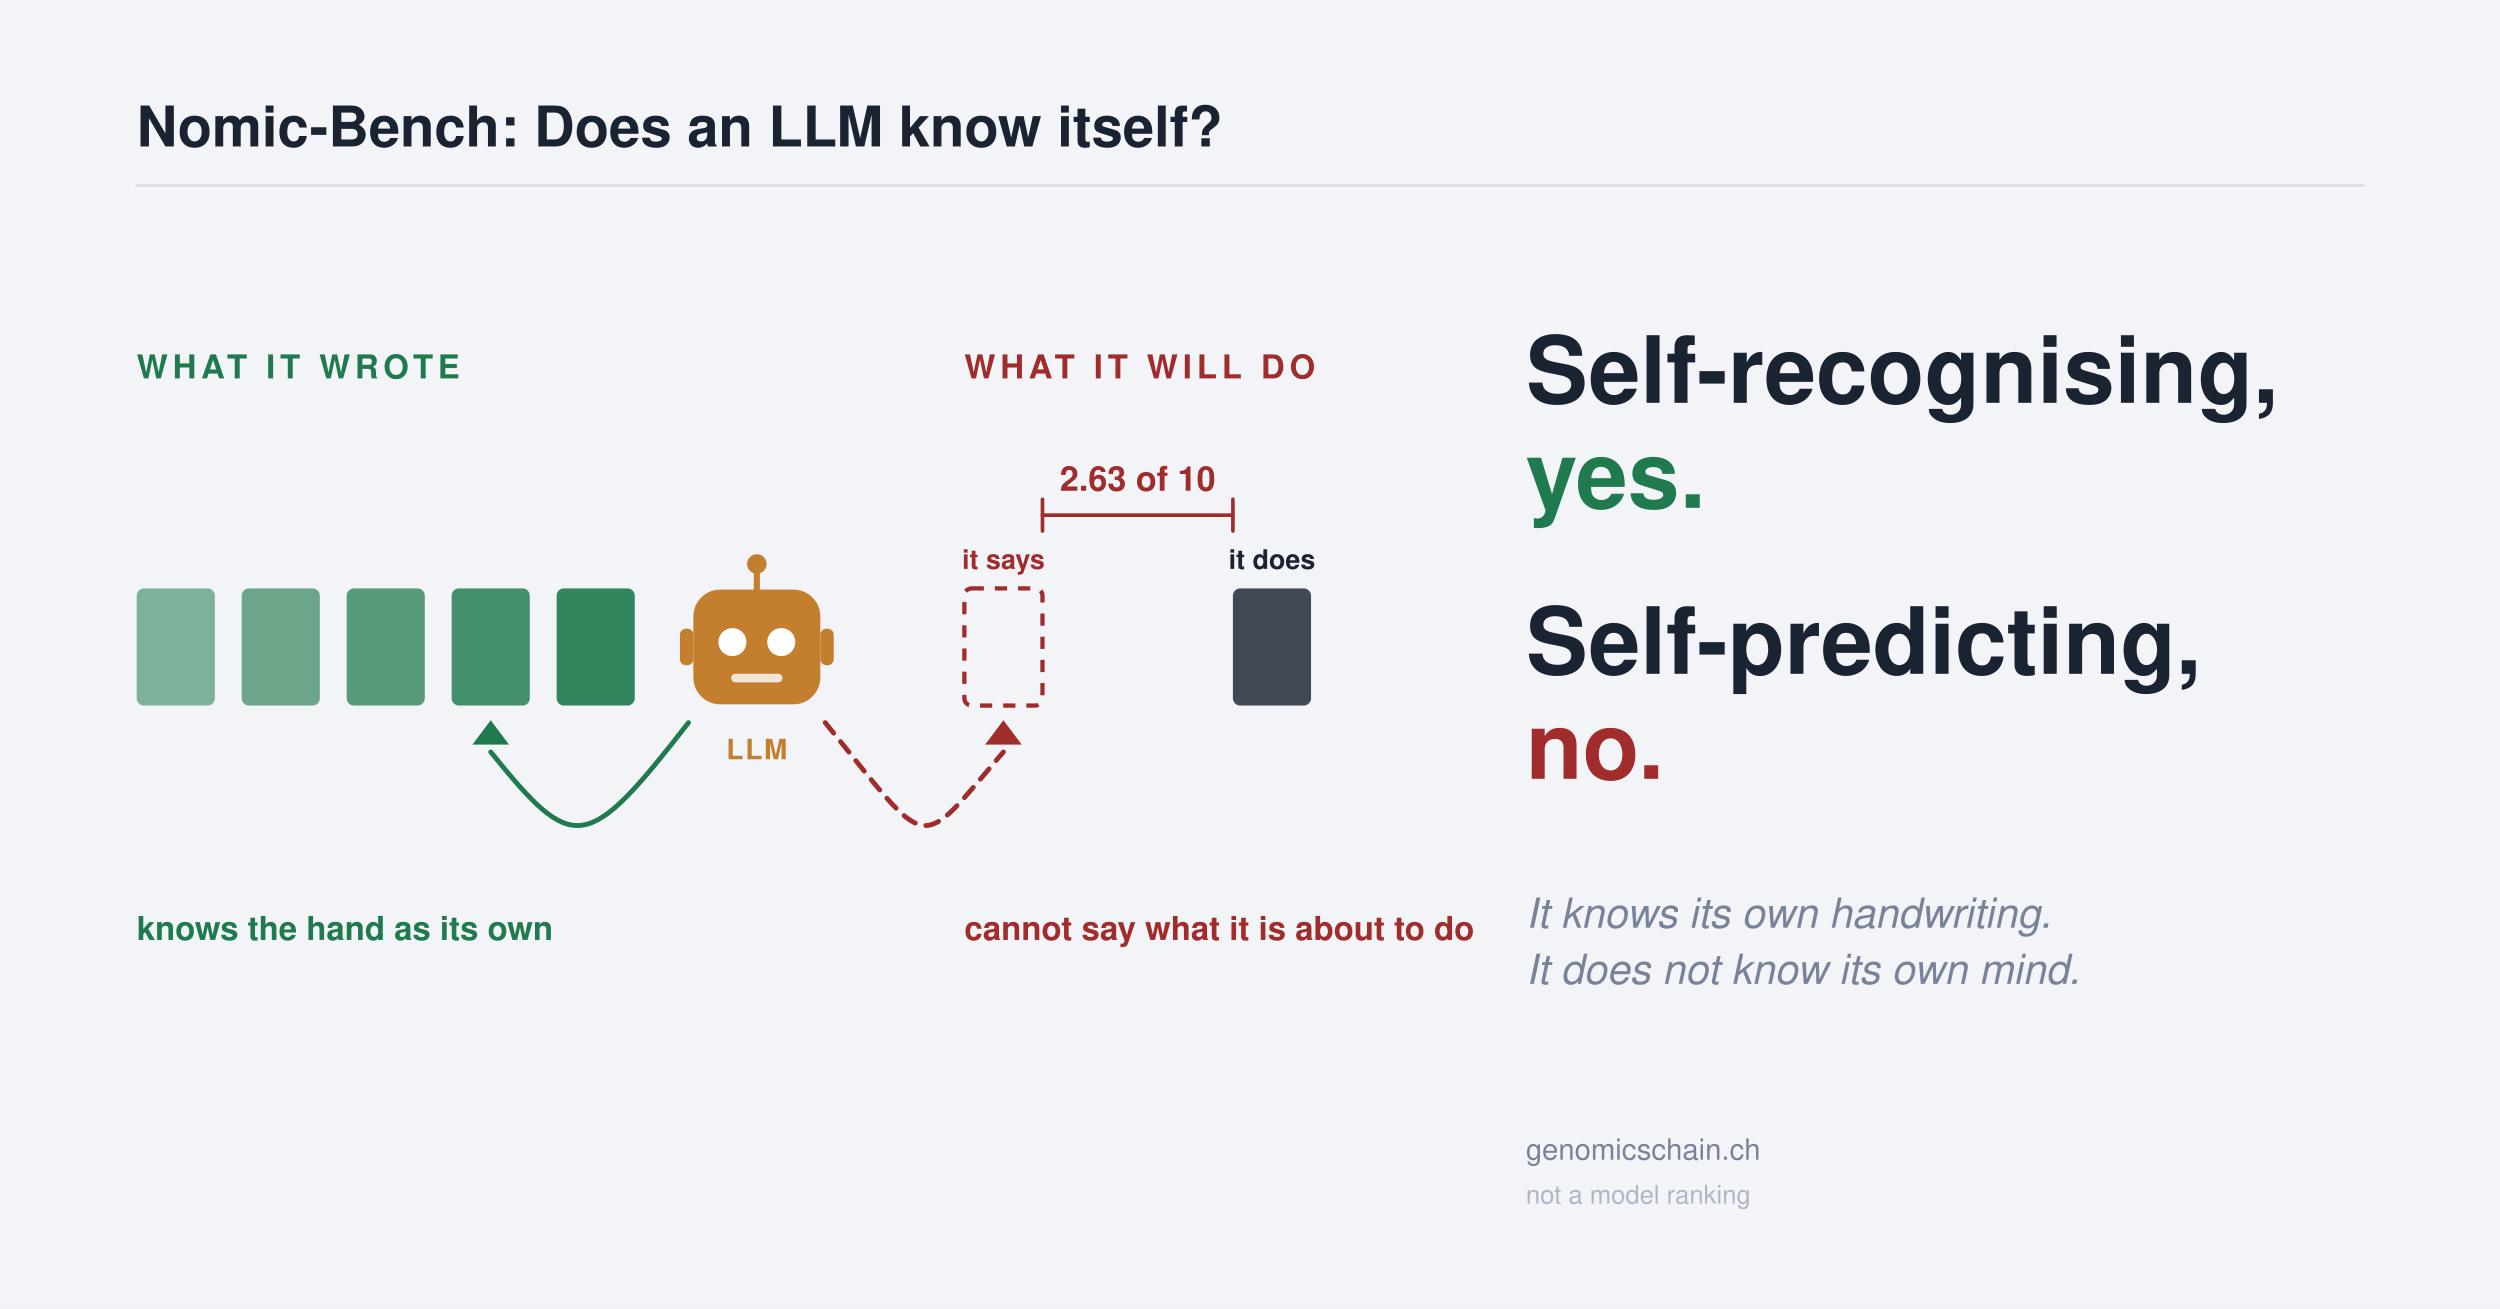
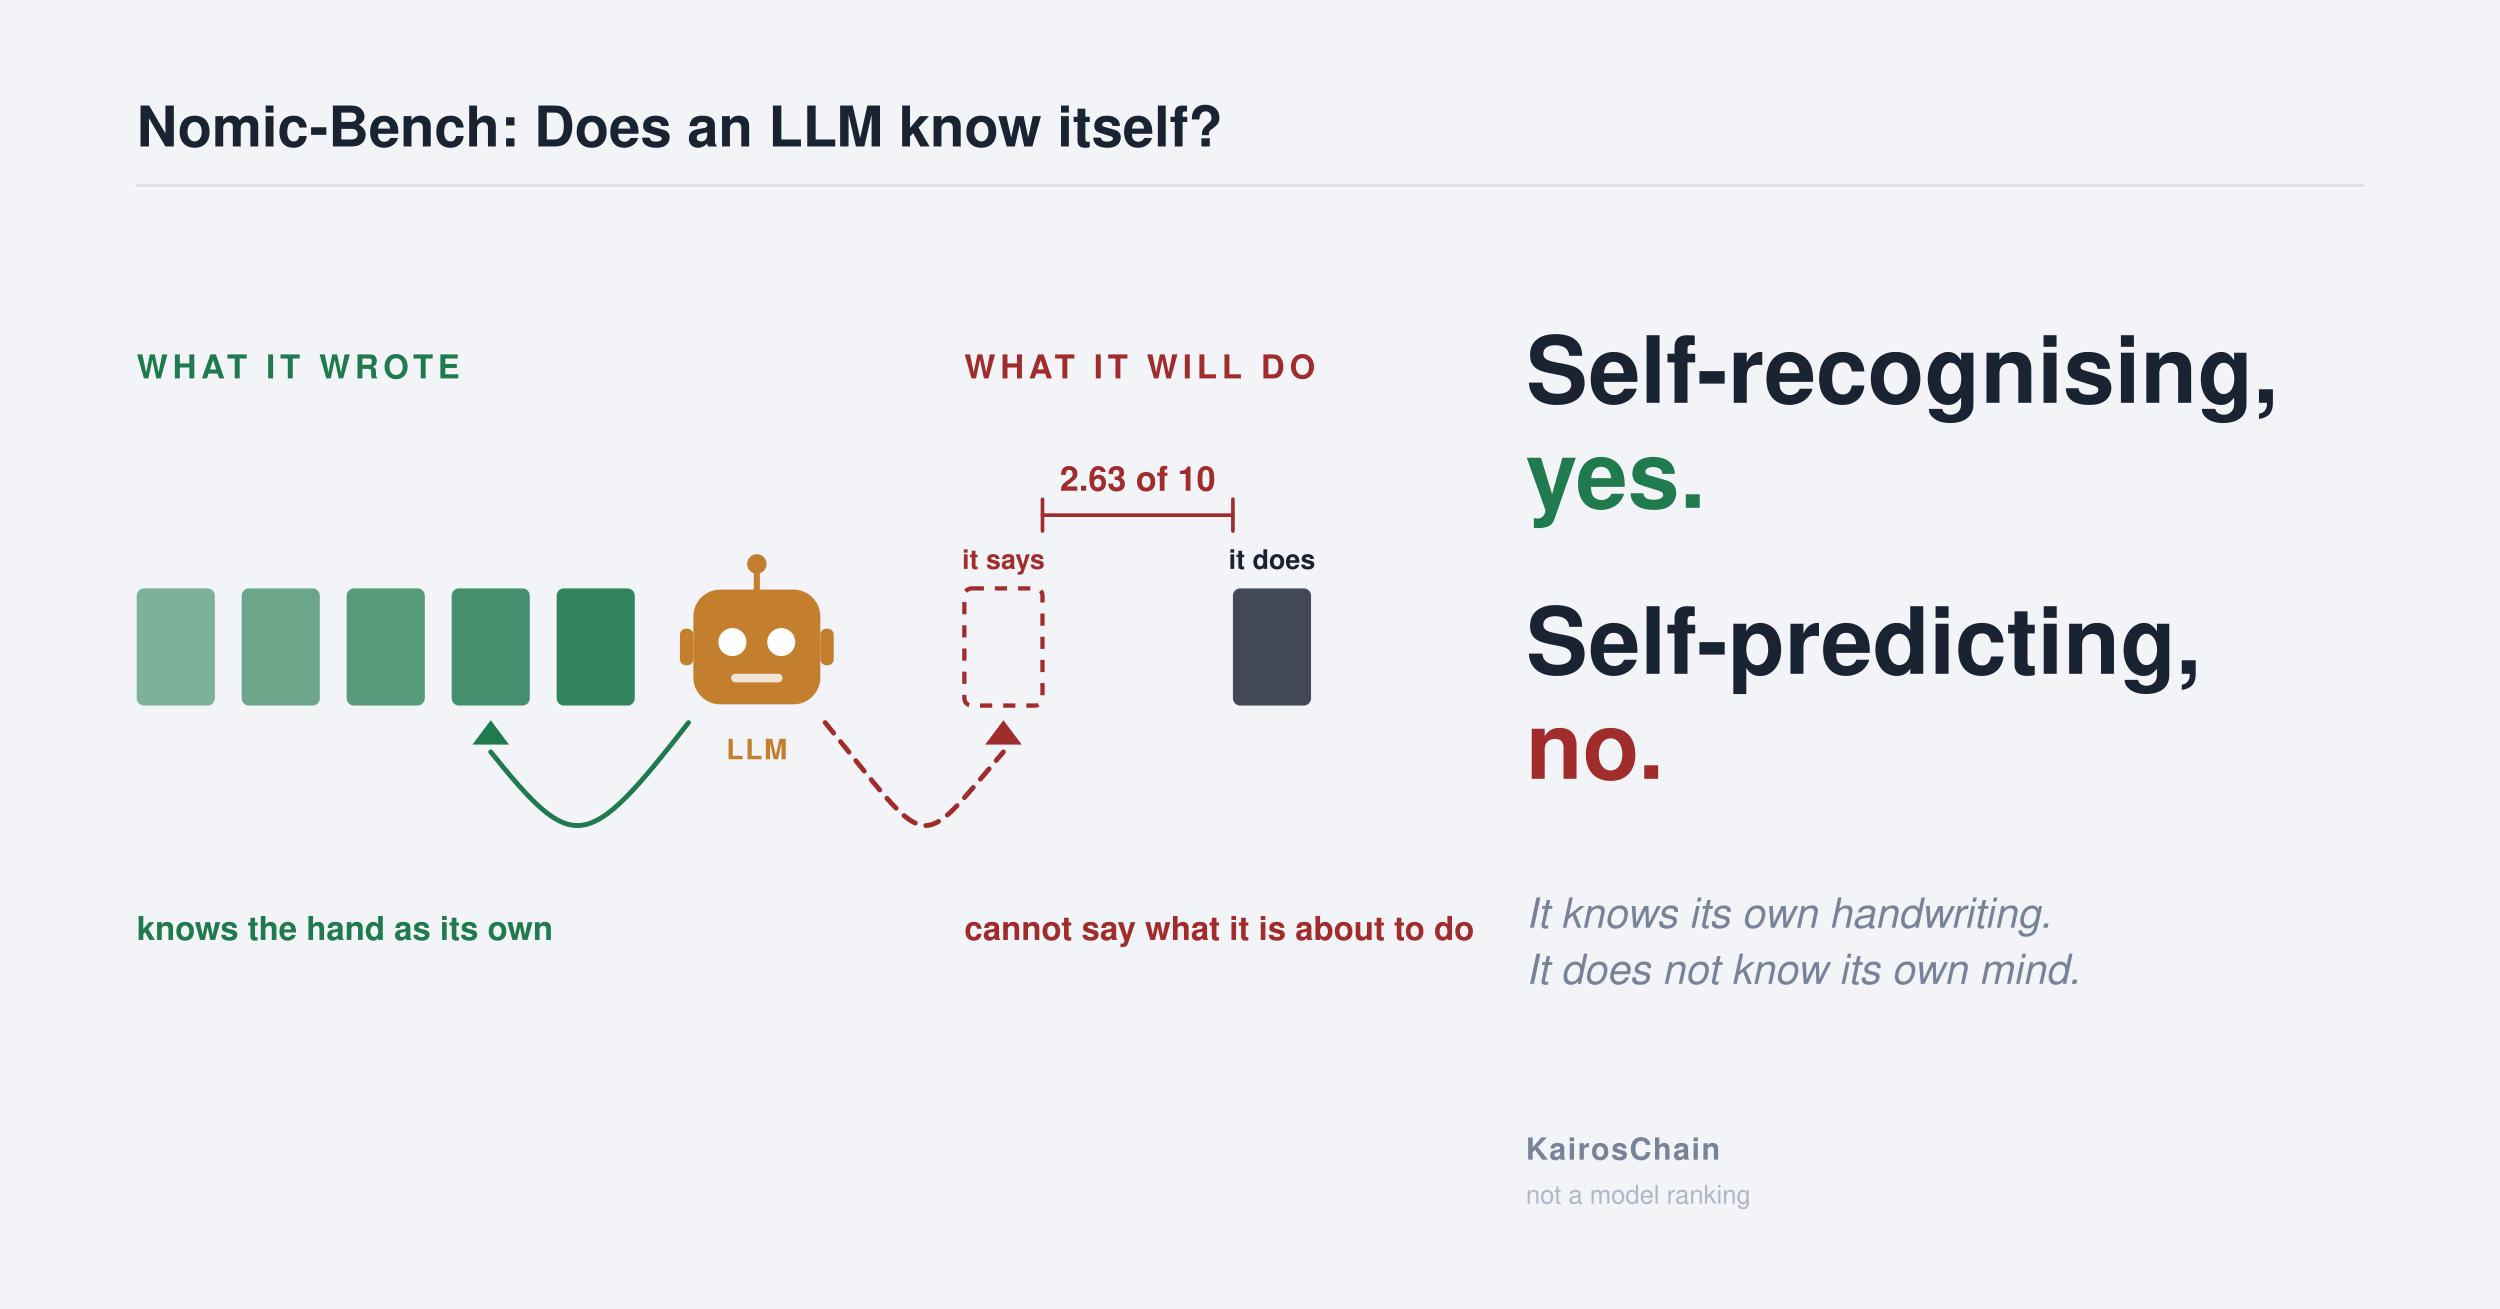
<svg xmlns="http://www.w3.org/2000/svg" width="2048" height="1072" viewBox="0 0 2048 1072" font-family="Helvetica Neue,Helvetica,Arial,sans-serif">
  <rect width="2048" height="1072" fill="#f2f4f8" />
  <text x="112" y="120" font-size="46" fill="#1a2332" font-weight="700" text-anchor="start">Nomic-Bench:  Does an LLM know itself?</text>
  <path d="M112 152 L1936 152" stroke="#d7dce3" stroke-width="2" fill="none" stroke-linecap="round" />
  <text x="112" y="310" font-size="27" fill="#1f7a4d" font-weight="700" text-anchor="start" letter-spacing="4">WHAT IT WROTE</text>
  <text x="790" y="310" font-size="27" fill="#a02c2c" font-weight="700" text-anchor="start" letter-spacing="4">WHAT IT WILL DO</text>
  <rect x="112" y="482" width="64" height="96" rx="6" fill="#1f7a4d" opacity="0.55" />
  <rect x="198" y="482" width="64" height="96" rx="6" fill="#1f7a4d" opacity="0.64" />
  <rect x="284" y="482" width="64" height="96" rx="6" fill="#1f7a4d" opacity="0.73" />
  <rect x="370" y="482" width="64" height="96" rx="6" fill="#1f7a4d" opacity="0.82" />
  <rect x="456" y="482" width="64" height="96" rx="6" fill="#1f7a4d" opacity="0.91" />
  <g transform="translate(620,530) scale(1.0)">
    <path d="M0 -60 L0 -47" stroke="#c47f2e" stroke-width="5" stroke-linecap="round" />
    <circle cx="0" cy="-68" r="8" fill="#c47f2e" />
    <rect x="-63" y="-15" width="11" height="30" rx="5" fill="#c47f2e" />
    <rect x="52" y="-15" width="11" height="30" rx="5" fill="#c47f2e" />
    <rect x="-52" y="-47" width="104" height="94" rx="22" fill="#c47f2e" />
    <circle cx="-20" cy="-4" r="11.5" fill="#ffffff" />
    <circle cx="20" cy="-4" r="11.5" fill="#ffffff" />
    <rect x="-21" y="22" width="42" height="7" rx="3.5" fill="#ffffff" opacity=".8" />
  </g>
  <text x="620" y="622" font-size="23" fill="#c47f2e" font-weight="700" text-anchor="middle" letter-spacing="1.5">LLM</text>
  <rect x="790" y="482" width="64" height="96" rx="6" fill="none" stroke="#a02c2c" stroke-width="3.5" stroke-dasharray="10 9" />
  <rect x="1010" y="482" width="64" height="96" rx="6" fill="#1a2332" opacity=".82" />
  <text x="822.0" y="466" font-size="22" fill="#a02c2c" font-weight="700" text-anchor="middle">it says</text>
  <text x="1042.0" y="466" font-size="22" fill="#1a2332" font-weight="700" text-anchor="middle">it does</text>
  <path d="M854 422 L1010 422" stroke="#a02c2c" stroke-width="3" fill="none" stroke-linecap="round" />
  <path d="M854 409 L854 435" stroke="#a02c2c" stroke-width="3" fill="none" stroke-linecap="round" />
  <path d="M1010 409 L1010 435" stroke="#a02c2c" stroke-width="3" fill="none" stroke-linecap="round" />
  <text x="932.0" y="402" font-size="28" fill="#a02c2c" font-weight="700" text-anchor="middle">2.63 of 10</text>
  <path d="M564 592 C 480 700, 470 700, 402 616" stroke="#1f7a4d" stroke-width="4" fill="none" stroke-linecap="round" />
  <path d="M387 610 L402 590 L417 610 Z" fill="#1f7a4d" />
  <text x="112" y="770" font-size="27" fill="#1f7a4d" font-weight="700" text-anchor="start">knows the hand as its own</text>
  <path d="M676 592 C 764 700, 750.0 700, 822.0 616" stroke="#a02c2c" stroke-width="4" fill="none" stroke-linecap="round" stroke-dasharray="11 9" />
  <path d="M807.0 610 L822.0 590 L837.0 610 Z" fill="#a02c2c" />
  <text x="790" y="770" font-size="27" fill="#a02c2c" font-weight="700" text-anchor="start">cannot say what it is about to do</text>
  <text x="1250" y="330" font-size="76" fill="#1a2332" font-weight="700" text-anchor="start">Self-recognising,</text>
  <text x="1250" y="416" font-size="76" fill="#1f7a4d" font-weight="700" text-anchor="start">yes.</text>
  <text x="1250" y="552" font-size="76" fill="#1a2332" font-weight="700" text-anchor="start">Self-predicting,</text>
  <text x="1250" y="638" font-size="76" fill="#a02c2c" font-weight="700" text-anchor="start">no.</text>
  <text x="1250" y="760" font-size="34" fill="#78839a" font-weight="400" text-anchor="start" font-style="italic">It knows its own handwriting.</text>
  <text x="1250" y="806" font-size="34" fill="#78839a" font-weight="400" text-anchor="start" font-style="italic">It does not know its own mind.</text>
-   <text x="1250" y="950" font-size="24" fill="#78839a" font-weight="400" text-anchor="start">genomicschain.ch</text>
+   <text x="1250" y="950" font-size="25" fill="#78839a" font-weight="600" text-anchor="start" letter-spacing="1.2">KairosChain</text>
  <text x="1250" y="986" font-size="21" fill="#aeb7c6" font-weight="400" text-anchor="start">not a model ranking</text>
</svg>
